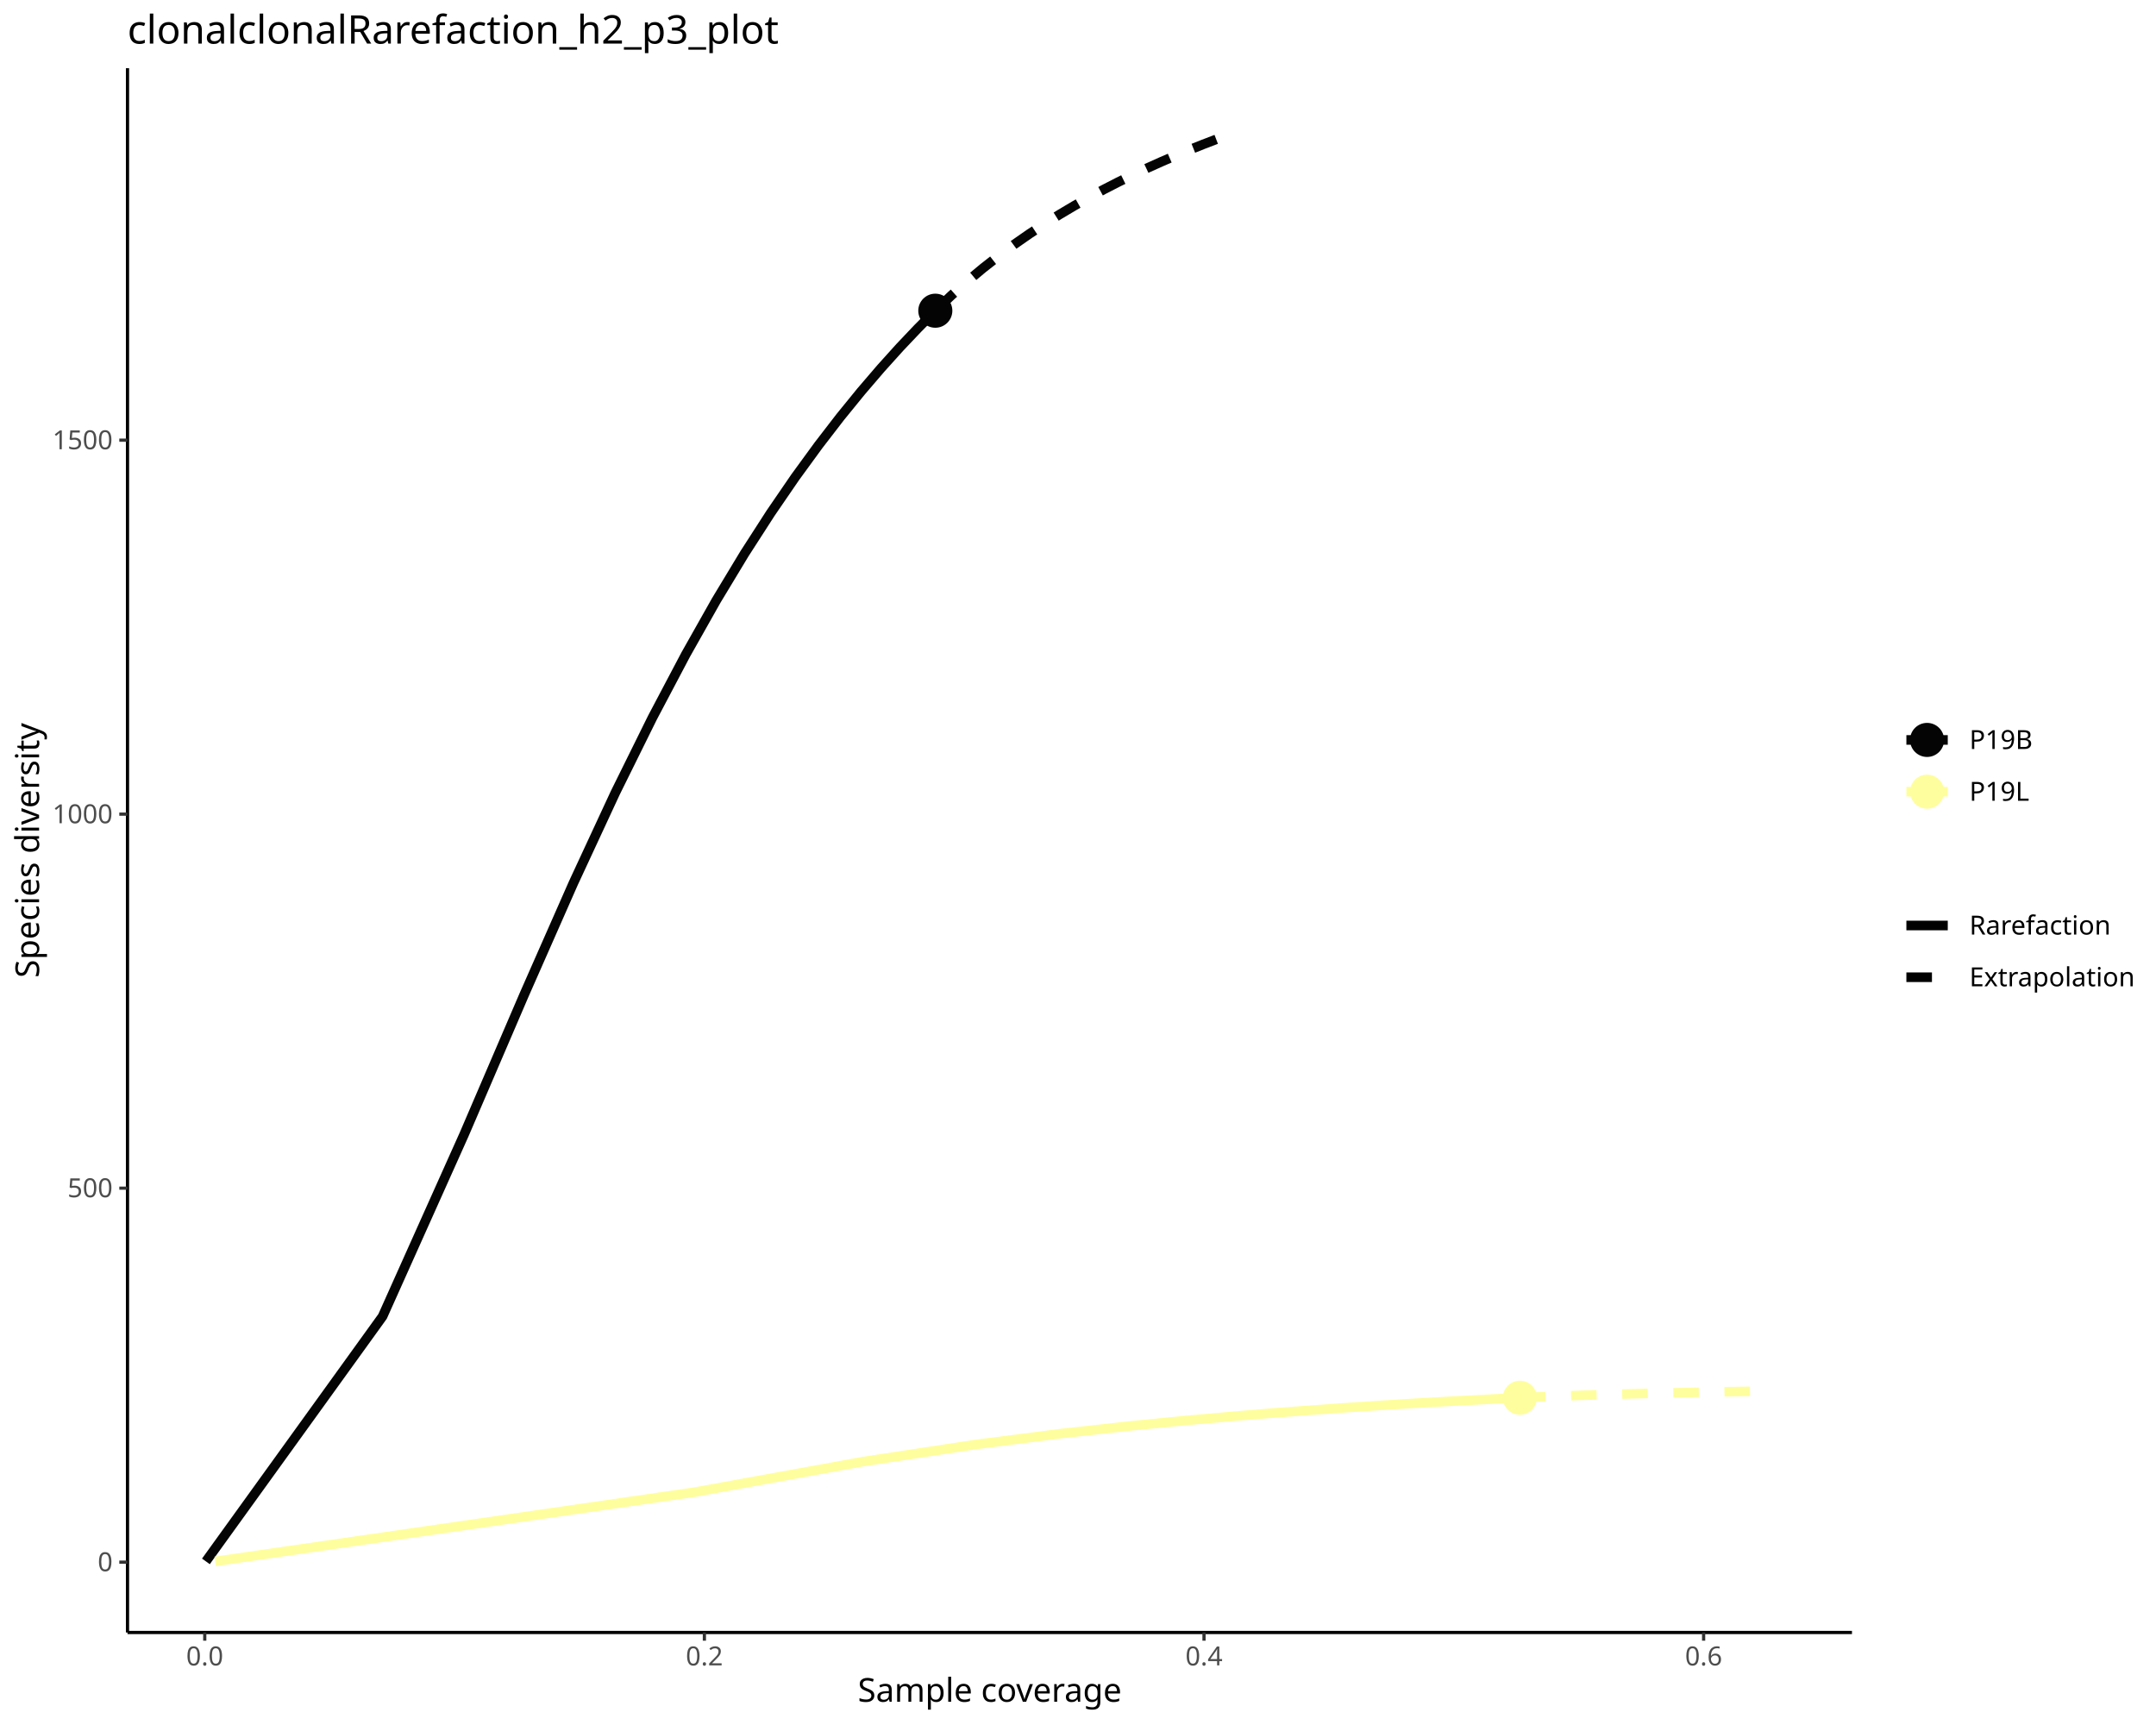
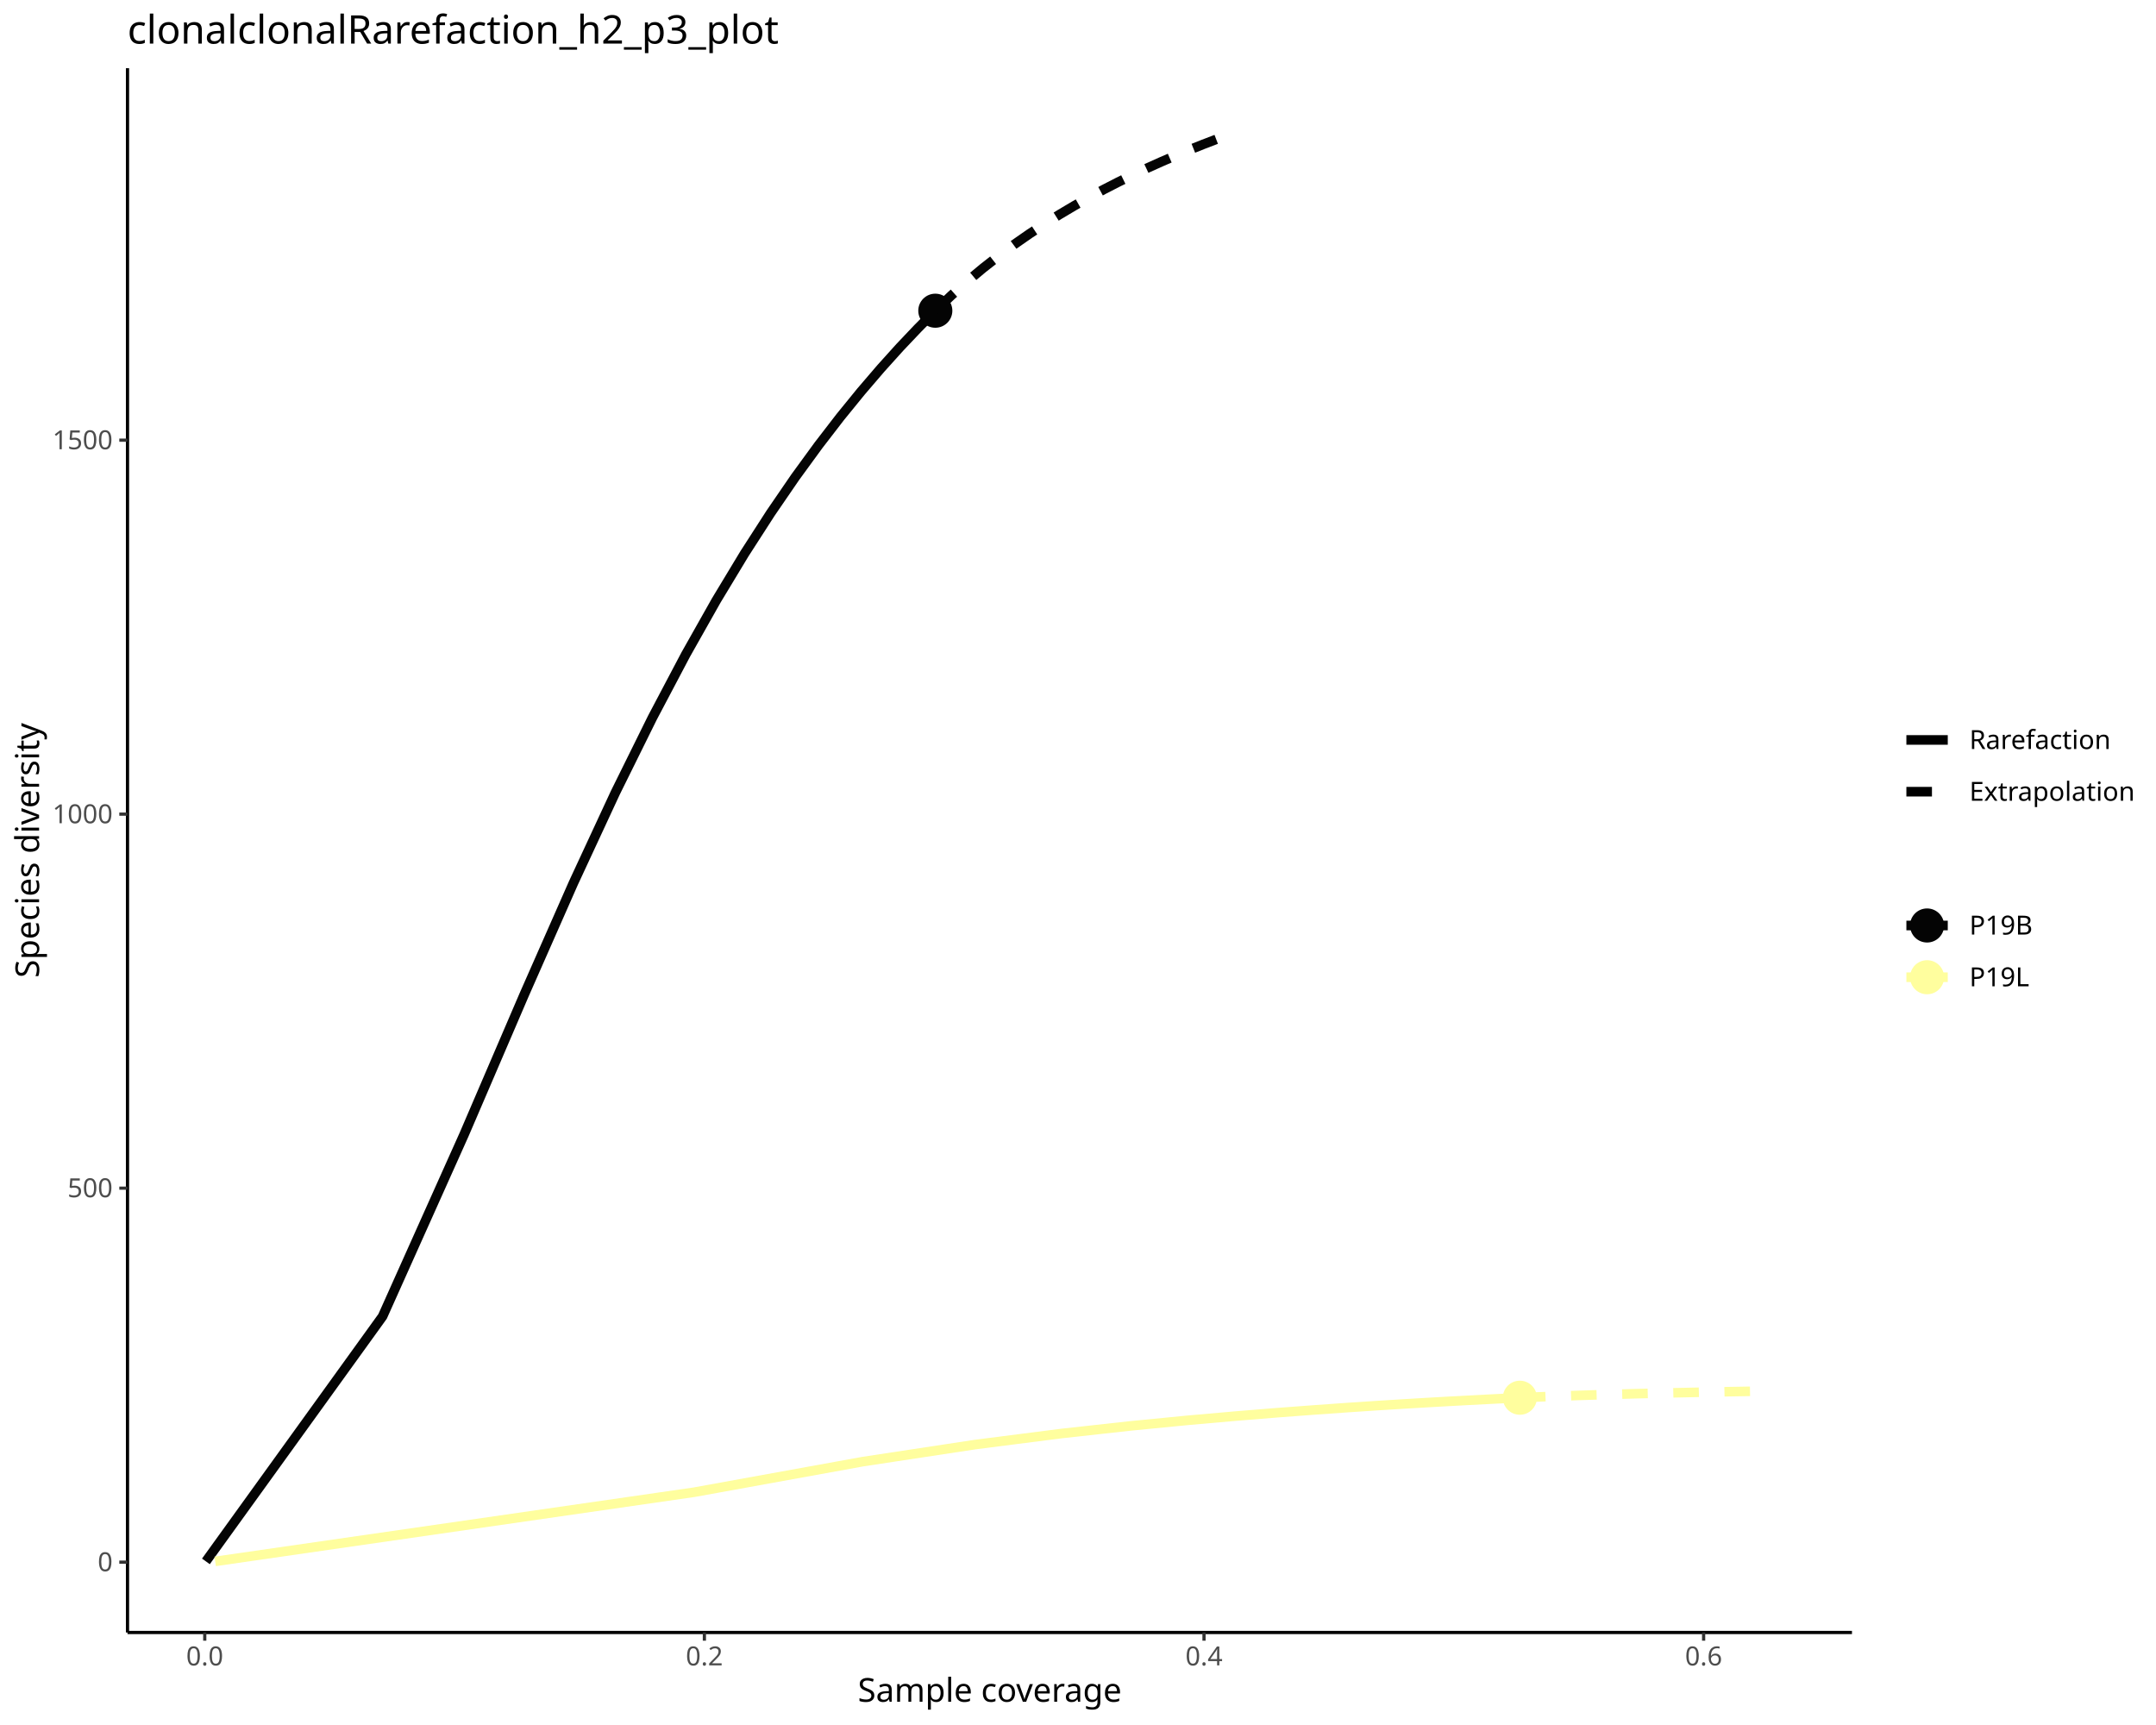
<svg xmlns="http://www.w3.org/2000/svg" class="svglite" data-engine-version="2.0" width="720.00pt" height="576.00pt" viewBox="0 0 720.00 576.00">
  <defs>
    <style type="text/css">
    .svglite line, .svglite polyline, .svglite polygon, .svglite path, .svglite rect, .svglite circle {
      fill: none;
      stroke: #000000;
      stroke-linecap: round;
      stroke-linejoin: round;
      stroke-miterlimit: 10.00;
    }
  </style>
  </defs>
  <rect width="100%" height="100%" style="stroke: none; fill: #FFFFFF;" />
  <defs>
    <clipPath id="cpMC4wMHw3MjAuMDB8MC4wMHw1NzYuMDA=">
      <rect x="0.00" y="0.00" width="720.00" height="576.00" />
    </clipPath>
  </defs>
  <g clip-path="url(#cpMC4wMHw3MjAuMDB8MC4wMHw1NzYuMDA=)">
    <rect x="0.00" y="0.00" width="720.00" height="576.00" style="stroke-width: 1.07; stroke: #FFFFFF; fill: #FFFFFF;" />
  </g>
  <defs>
    <clipPath id="cpNDIuNTh8NjE4LjQ3fDIyLjc4fDU0NS4xMQ==">
      <rect x="42.58" y="22.78" width="575.89" height="522.33" />
    </clipPath>
  </defs>
  <g clip-path="url(#cpNDIuNTh8NjE4LjQ3fDIyLjc4fDU0NS4xMQ==)">
    <rect x="42.58" y="22.78" width="575.89" height="522.33" style="stroke-width: 1.07; stroke: none; fill: #FFFFFF;" />
    <circle cx="312.35" cy="103.75" r="5.69" style="stroke-width: 0.71; stroke: none; fill: #040404;" />
    <circle cx="507.56" cy="466.72" r="5.69" style="stroke-width: 0.71; stroke: none; fill: #FFFE9E;" />
-     <polyline points="68.76,521.37 127.77,439.55 155.01,378.77 175.08,332.07 191.48,294.88 205.49,264.70 217.89,239.62 229.02,218.53 239.21,200.47 248.63,184.87 257.38,171.29 265.60,159.30 273.33,148.70 280.65,139.20 287.58,130.69 294.19,122.98 300.49,115.99 306.54,109.61 312.33,103.78 312.35,103.75 " style="stroke-width: 3.20; stroke: #040404; stroke-linecap: butt;" />
+     <polyline points="68.76,521.37 127.77,439.55 155.01,378.77 175.08,332.07 191.48,294.88 205.49,264.70 217.89,239.62 229.02,218.53 239.21,200.47 248.63,184.87 257.38,171.29 265.60,159.30 273.33,148.70 280.65,139.20 287.58,130.69 294.19,122.98 300.49,115.99 306.54,109.61 312.33,103.77 312.35,103.75 " style="stroke-width: 3.20; stroke: #040404; stroke-linecap: butt;" />
    <polyline points="71.87,521.37 231.82,498.27 288.12,488.06 325.65,482.36 354.41,478.68 377.40,476.14 396.64,474.26 412.85,472.83 426.92,471.69 439.14,470.78 449.99,470.01 459.61,469.37 468.32,468.83 476.18,468.36 483.42,467.95 490.06,467.59 496.28,467.27 502.05,466.98 507.52,466.72 507.56,466.72 " style="stroke-width: 3.20; stroke: #FFFE9E; stroke-linecap: butt;" />
    <polyline points="312.36,103.74 317.71,98.65 323.01,93.94 328.26,89.56 333.48,85.47 338.63,81.67 343.74,78.11 348.82,74.77 353.83,71.63 358.80,68.68 363.74,65.89 368.63,63.26 373.46,60.78 378.27,58.42 383.02,56.18 387.73,54.06 392.40,52.04 397.02,50.11 401.60,48.28 406.16,46.53 " style="stroke-width: 3.20; stroke: #040404; stroke-dasharray: 8.54,8.54; stroke-linecap: butt;" />
    <polyline points="507.59,466.72 512.56,466.50 517.50,466.30 522.34,466.12 527.16,465.95 531.88,465.80 536.57,465.65 541.18,465.52 545.75,465.39 550.24,465.28 554.71,465.17 559.08,465.07 563.43,464.98 567.70,464.89 571.94,464.80 576.10,464.72 580.23,464.65 584.29,464.58 588.32,464.51 592.30,464.44 " style="stroke-width: 3.20; stroke: #FFFE9E; stroke-dasharray: 8.54,8.54; stroke-linecap: butt;" />
  </g>
  <g clip-path="url(#cpMC4wMHw3MjAuMDB8MC4wMHw1NzYuMDA=)">
    <polyline points="42.58,545.11 42.58,22.78 " style="stroke-width: 1.07; stroke-linecap: butt;" />
    <text x="37.65" y="524.65" text-anchor="end" style="font-size: 8.80px; fill: #4D4D4D; font-family: sans;" textLength="4.89px" lengthAdjust="spacingAndGlyphs">0</text>
    <text x="37.65" y="399.77" text-anchor="end" style="font-size: 8.80px; fill: #4D4D4D; font-family: sans;" textLength="14.68px" lengthAdjust="spacingAndGlyphs">500</text>
    <text x="37.65" y="274.89" text-anchor="end" style="font-size: 8.80px; fill: #4D4D4D; font-family: sans;" textLength="19.58px" lengthAdjust="spacingAndGlyphs">1000</text>
    <text x="37.65" y="150.01" text-anchor="end" style="font-size: 8.80px; fill: #4D4D4D; font-family: sans;" textLength="19.58px" lengthAdjust="spacingAndGlyphs">1500</text>
    <polyline points="39.84,521.62 42.58,521.62 " style="stroke-width: 1.07; stroke: #333333; stroke-linecap: butt;" />
    <polyline points="39.84,396.74 42.58,396.74 " style="stroke-width: 1.07; stroke: #333333; stroke-linecap: butt;" />
    <polyline points="39.84,271.86 42.58,271.86 " style="stroke-width: 1.07; stroke: #333333; stroke-linecap: butt;" />
    <polyline points="39.84,146.98 42.58,146.98 " style="stroke-width: 1.07; stroke: #333333; stroke-linecap: butt;" />
    <polyline points="42.58,545.11 618.47,545.11 " style="stroke-width: 1.07; stroke-linecap: butt;" />
    <polyline points="68.38,547.85 68.38,545.11 " style="stroke-width: 1.07; stroke: #333333; stroke-linecap: butt;" />
    <polyline points="235.23,547.85 235.23,545.11 " style="stroke-width: 1.07; stroke: #333333; stroke-linecap: butt;" />
    <polyline points="402.08,547.85 402.08,545.11 " style="stroke-width: 1.07; stroke: #333333; stroke-linecap: butt;" />
    <polyline points="568.93,547.85 568.93,545.11 " style="stroke-width: 1.07; stroke: #333333; stroke-linecap: butt;" />
    <text x="68.38" y="556.10" text-anchor="middle" style="font-size: 8.80px; fill: #4D4D4D; font-family: sans;" textLength="12.23px" lengthAdjust="spacingAndGlyphs">0.0</text>
    <text x="235.23" y="556.10" text-anchor="middle" style="font-size: 8.80px; fill: #4D4D4D; font-family: sans;" textLength="12.23px" lengthAdjust="spacingAndGlyphs">0.2</text>
    <text x="402.08" y="556.10" text-anchor="middle" style="font-size: 8.80px; fill: #4D4D4D; font-family: sans;" textLength="12.23px" lengthAdjust="spacingAndGlyphs">0.4</text>
    <text x="568.93" y="556.10" text-anchor="middle" style="font-size: 8.80px; fill: #4D4D4D; font-family: sans;" textLength="12.23px" lengthAdjust="spacingAndGlyphs">0.6</text>
    <text x="330.53" y="568.24" text-anchor="middle" style="font-size: 11.00px; font-family: sans;" textLength="85.62px" lengthAdjust="spacingAndGlyphs">Sample coverage</text>
    <text transform="translate(13.05,283.95) rotate(-90)" text-anchor="middle" style="font-size: 11.00px; font-family: sans;" textLength="82.55px" lengthAdjust="spacingAndGlyphs">Species diversity</text>
-     <rect x="629.43" y="227.47" width="55.25" height="51.00" style="stroke-width: 1.07; stroke: none; fill: #FFFFFF;" />
-     <circle cx="643.55" cy="247.07" r="5.69" style="stroke-width: 0.71; stroke: none; fill: #040404;" />
-     <line x1="636.64" y1="247.07" x2="650.46" y2="247.07" style="stroke-width: 3.20; stroke: #040404; stroke-linecap: butt;" />
-     <circle cx="643.55" cy="264.35" r="5.69" style="stroke-width: 0.71; stroke: none; fill: #FFFE9E;" />
-     <line x1="636.64" y1="264.35" x2="650.46" y2="264.35" style="stroke-width: 3.20; stroke: #FFFE9E; stroke-linecap: butt;" />
-     <text x="657.67" y="250.10" style="font-size: 8.80px; font-family: sans;" textLength="21.53px" lengthAdjust="spacingAndGlyphs">P19B</text>
-     <text x="657.67" y="267.38" style="font-size: 8.80px; font-family: sans;" textLength="20.56px" lengthAdjust="spacingAndGlyphs">P19L</text>
-     <rect x="629.43" y="289.43" width="85.09" height="51.00" style="stroke-width: 1.07; stroke: none; fill: #FFFFFF;" />
-     <line x1="636.64" y1="309.03" x2="650.46" y2="309.03" style="stroke-width: 3.20; stroke-linecap: butt;" />
-     <line x1="636.64" y1="326.31" x2="650.46" y2="326.31" style="stroke-width: 3.20; stroke-dasharray: 8.54,8.54; stroke-linecap: butt;" />
-     <text x="657.67" y="312.05" style="font-size: 8.80px; font-family: sans;" textLength="45.01px" lengthAdjust="spacingAndGlyphs">Rarefaction</text>
-     <text x="657.67" y="329.33" style="font-size: 8.80px; font-family: sans;" textLength="51.37px" lengthAdjust="spacingAndGlyphs">Extrapolation</text>
+     <rect x="629.43" y="227.47" width="85.09" height="51.00" style="stroke-width: 1.07; stroke: none; fill: #FFFFFF;" />
+     <line x1="636.64" y1="247.07" x2="650.46" y2="247.07" style="stroke-width: 3.20; stroke-linecap: butt;" />
+     <line x1="636.64" y1="264.35" x2="650.46" y2="264.35" style="stroke-width: 3.20; stroke-dasharray: 8.54,8.54; stroke-linecap: butt;" />
+     <text x="657.67" y="250.10" style="font-size: 8.80px; font-family: sans;" textLength="45.01px" lengthAdjust="spacingAndGlyphs">Rarefaction</text>
+     <text x="657.67" y="267.38" style="font-size: 8.80px; font-family: sans;" textLength="51.37px" lengthAdjust="spacingAndGlyphs">Extrapolation</text>
+     <rect x="629.43" y="289.43" width="55.25" height="51.00" style="stroke-width: 1.07; stroke: none; fill: #FFFFFF;" />
+     <circle cx="643.55" cy="309.03" r="5.69" style="stroke-width: 0.71; stroke: none; fill: #040404;" />
+     <line x1="636.64" y1="309.03" x2="650.46" y2="309.03" style="stroke-width: 3.20; stroke: #040404; stroke-linecap: butt;" />
+     <circle cx="643.55" cy="326.31" r="5.69" style="stroke-width: 0.71; stroke: none; fill: #FFFE9E;" />
+     <line x1="636.64" y1="326.31" x2="650.46" y2="326.31" style="stroke-width: 3.20; stroke: #FFFE9E; stroke-linecap: butt;" />
+     <text x="657.67" y="312.05" style="font-size: 8.80px; font-family: sans;" textLength="21.53px" lengthAdjust="spacingAndGlyphs">P19B</text>
+     <text x="657.67" y="329.33" style="font-size: 8.80px; font-family: sans;" textLength="20.56px" lengthAdjust="spacingAndGlyphs">P19L</text>
    <text x="42.58" y="14.56" style="font-size: 13.20px; font-family: sans;" textLength="209.17px" lengthAdjust="spacingAndGlyphs">clonalclonalRarefaction_h2_p3_plot</text>
  </g>
</svg>
